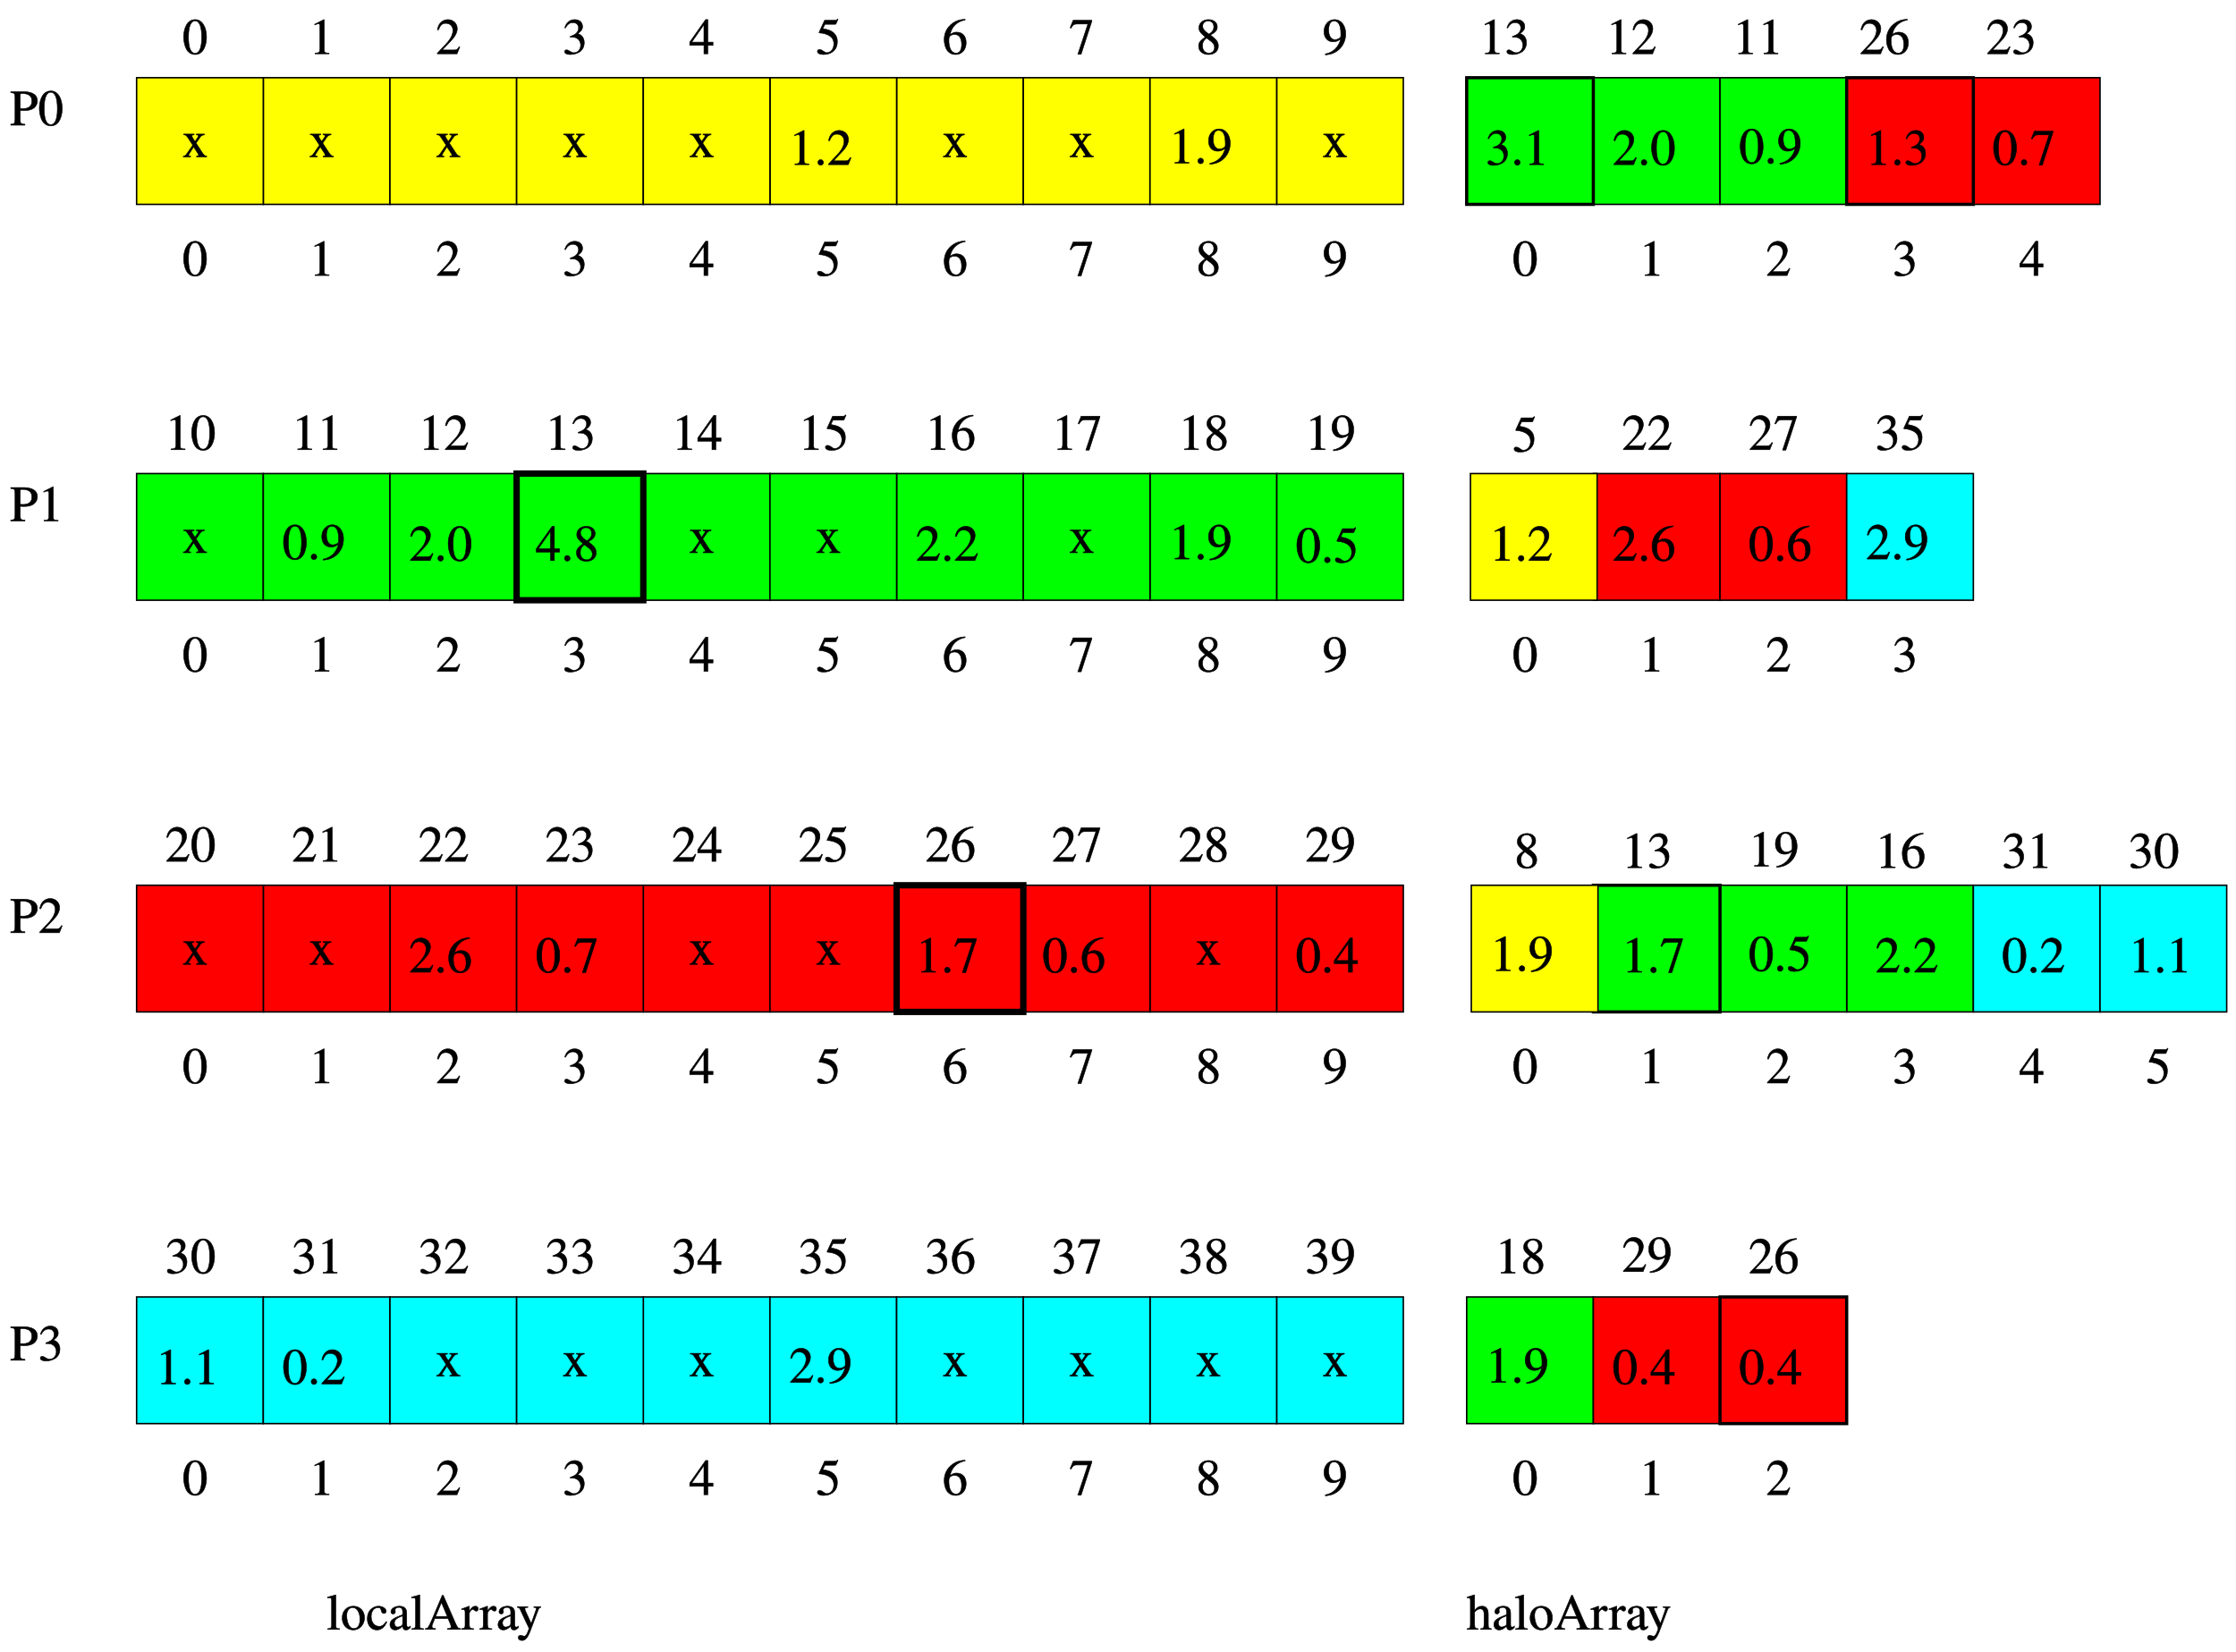
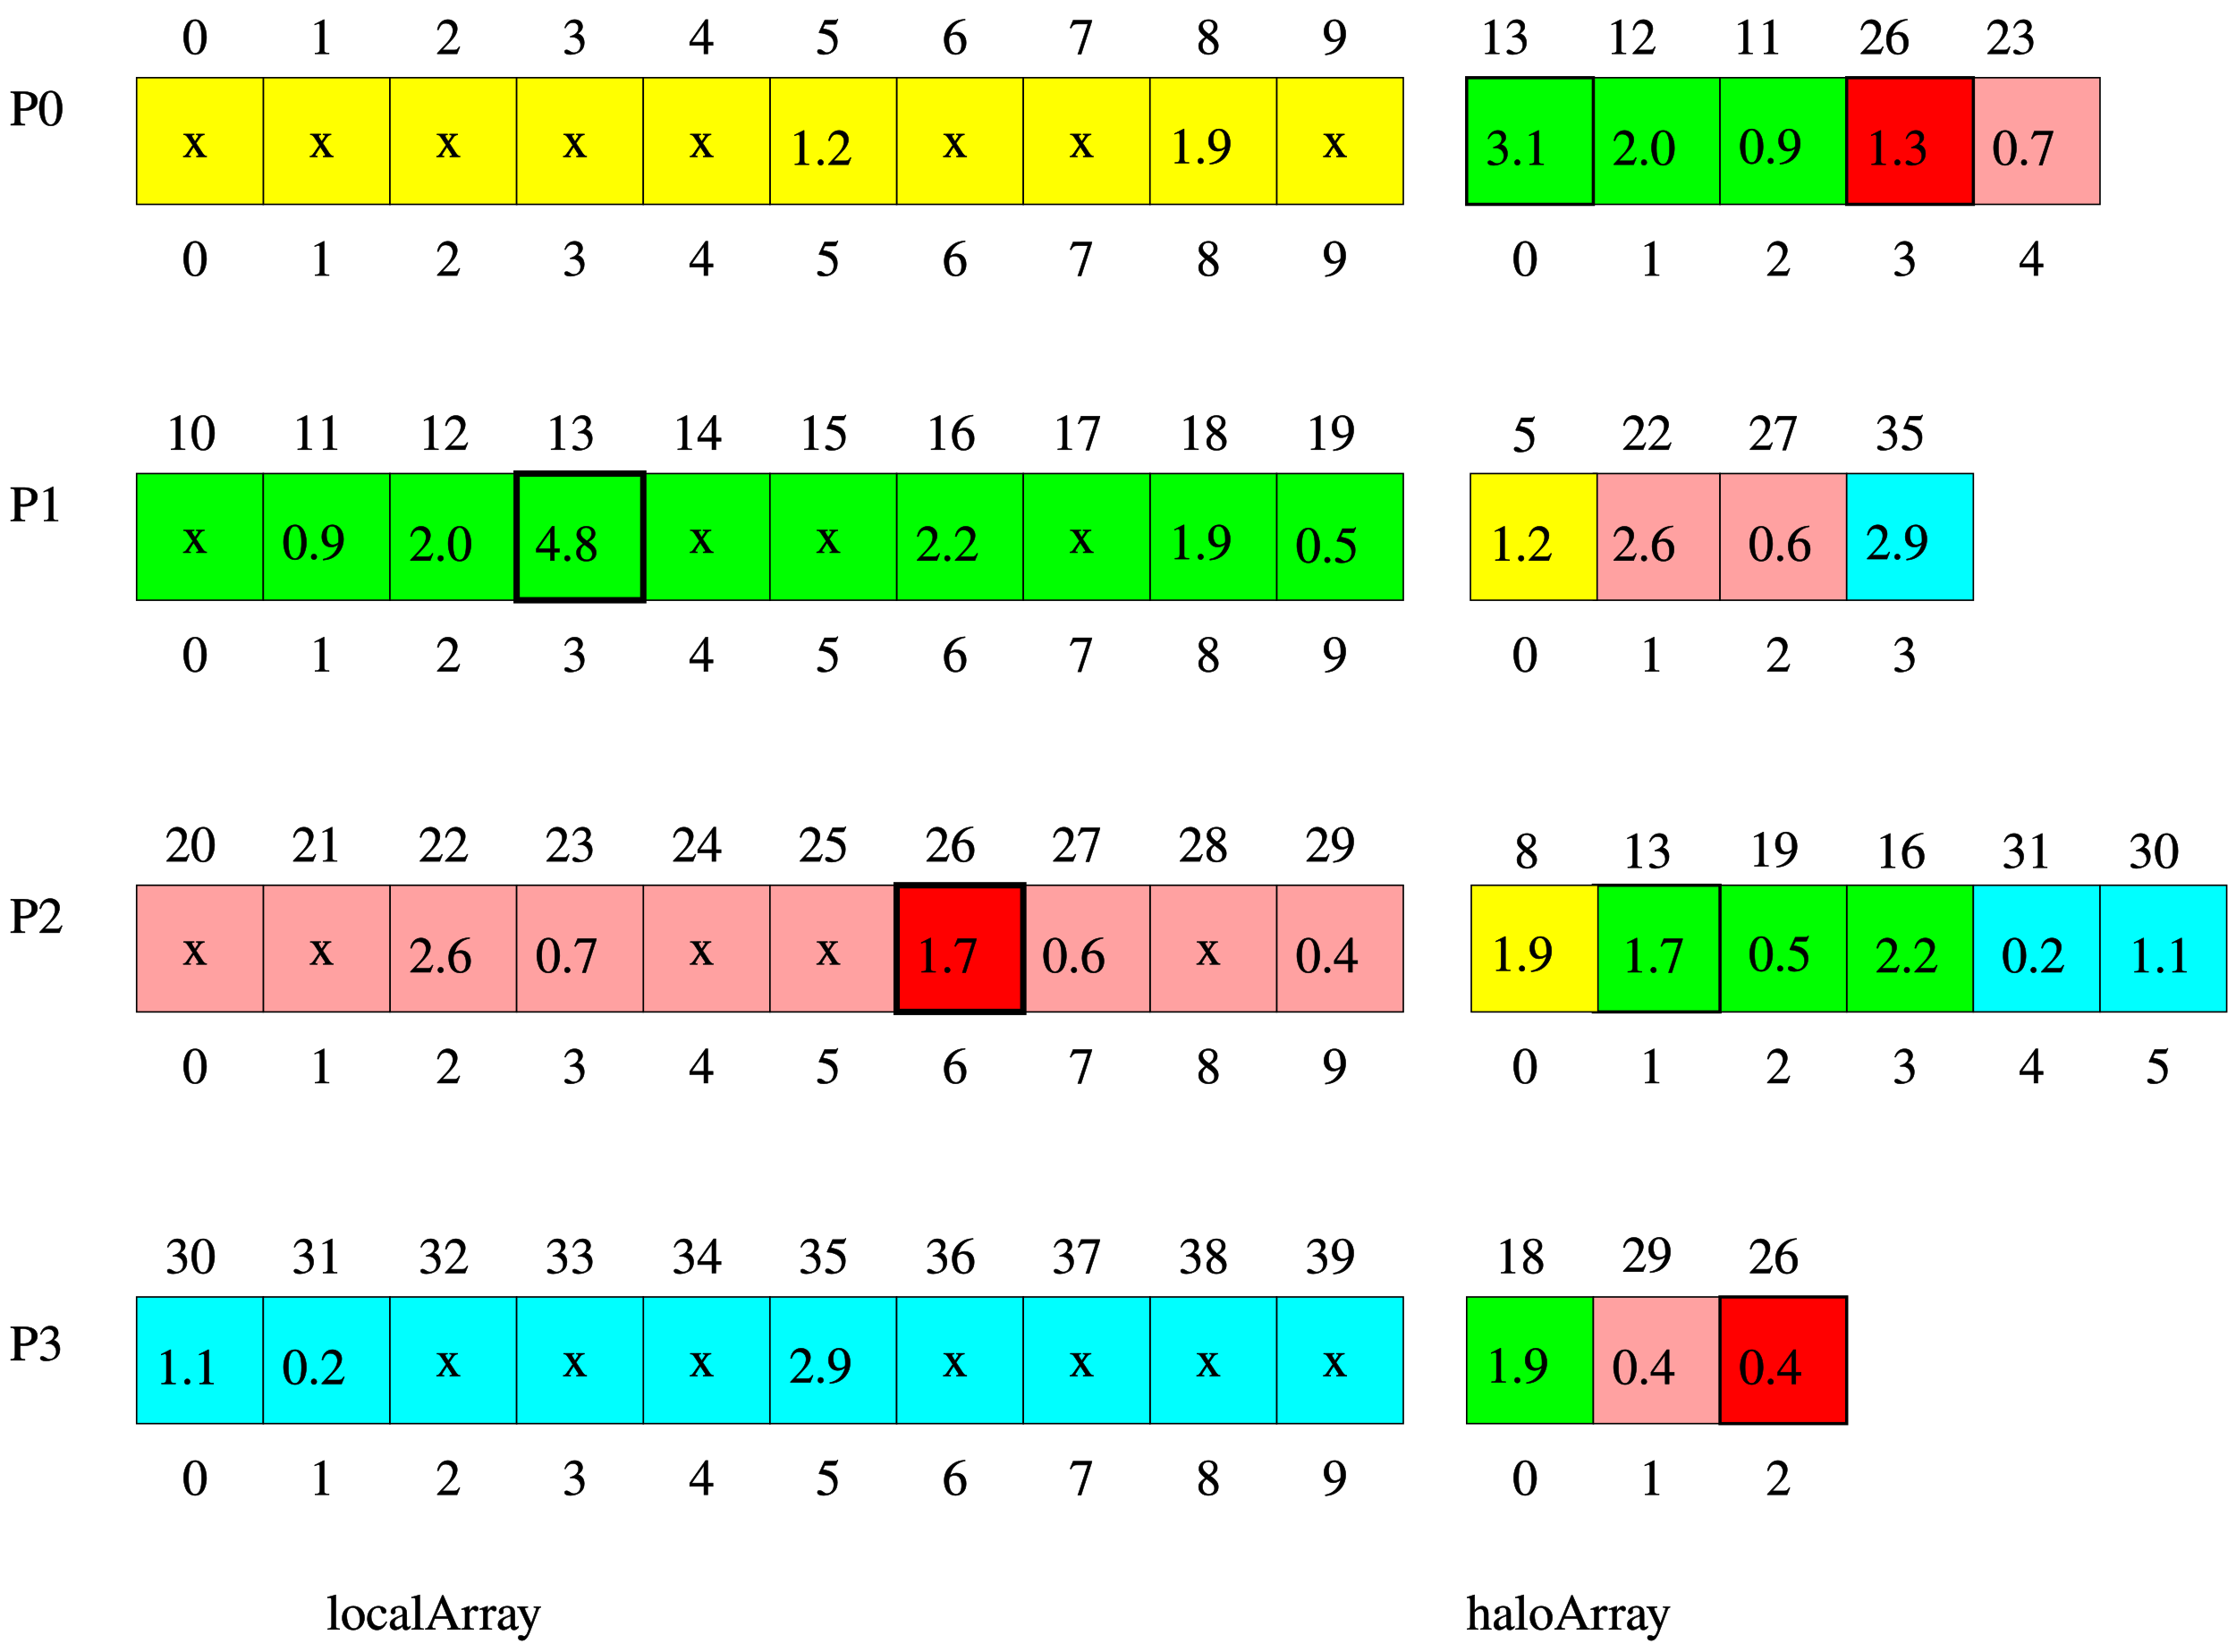
<svg xmlns="http://www.w3.org/2000/svg" width="8.8in" height="6.5in" viewBox="135 982 10527 7823">
  <g style="stroke-width:.025in; stroke:black; fill:none">
    <rect x="750" y="3225" width="600" height="600" rx="0" style="stroke:#000000;stroke-width:7; stroke-linejoin:miter; stroke-linecap:butt; fill:#00ff00; " />
    <text xml:space="preserve" x="967" y="3600" stroke="#000000" fill="#000000" font-family="Times" font-style="normal" font-weight="normal" font-size="240" text-anchor="start">x</text>
    <rect x="1350" y="3225" width="600" height="600" rx="0" style="stroke:#000000;stroke-width:7; stroke-linejoin:miter; stroke-linecap:butt; fill:#00ff00; " />
    <text xml:space="preserve" x="1440" y="3630" stroke="#000000" fill="#000000" font-family="Times" font-style="normal" font-weight="normal" font-size="240" text-anchor="start">0.9</text>
    <rect x="1950" y="3225" width="600" height="600" rx="0" style="stroke:#000000;stroke-width:7; stroke-linejoin:miter; stroke-linecap:butt; fill:#00ff00; " />
    <text xml:space="preserve" x="2040" y="3637" stroke="#000000" fill="#000000" font-family="Times" font-style="normal" font-weight="normal" font-size="240" text-anchor="start">2.0</text>
-     <rect x="7650" y="3225" width="600" height="600" rx="0" style="stroke:#000000;stroke-width:7; stroke-linejoin:miter; stroke-linecap:butt; fill:#ff0000; " />
+     <rect x="7650" y="3225" width="600" height="600" rx="0" style="stroke:#000000;stroke-width:7; stroke-linejoin:miter; stroke-linecap:butt; fill:#ffa1a1; " />
    <text xml:space="preserve" x="7740" y="3637" stroke="#000000" fill="#000000" font-family="Times" font-style="normal" font-weight="normal" font-size="240" text-anchor="start">2.6</text>
-     <rect x="8250" y="3225" width="600" height="600" rx="0" style="stroke:#000000;stroke-width:7; stroke-linejoin:miter; stroke-linecap:butt; fill:#ff0000; " />
+     <rect x="8250" y="3225" width="600" height="600" rx="0" style="stroke:#000000;stroke-width:7; stroke-linejoin:miter; stroke-linecap:butt; fill:#ffa1a1; " />
    <text xml:space="preserve" x="8385" y="3637" stroke="#000000" fill="#000000" font-family="Times" font-style="normal" font-weight="normal" font-size="240" text-anchor="start">0.6</text>
    <rect x="8850" y="3225" width="600" height="600" rx="0" style="stroke:#000000;stroke-width:7; stroke-linejoin:miter; stroke-linecap:butt; fill:#00ffff; " />
    <text xml:space="preserve" x="8940" y="3630" stroke="#000000" fill="#000000" font-family="Times" font-style="normal" font-weight="normal" font-size="240" text-anchor="start">2.9</text>
    <rect x="6150" y="3225" width="600" height="600" rx="0" style="stroke:#000000;stroke-width:7; stroke-linejoin:miter; stroke-linecap:butt; fill:#00ff00; " />
    <text xml:space="preserve" x="6240" y="3645" stroke="#000000" fill="#000000" font-family="Times" font-style="normal" font-weight="normal" font-size="240" text-anchor="start">0.5</text>
    <rect x="7068" y="3225" width="600" height="600" rx="0" style="stroke:#000000;stroke-width:7; stroke-linejoin:miter; stroke-linecap:butt; fill:#ffff00; " />
    <rect x="3150" y="3225" width="600" height="600" rx="0" style="stroke:#000000;stroke-width:7; stroke-linejoin:miter; stroke-linecap:butt; fill:#00ff00; " />
    <text xml:space="preserve" x="3367" y="3600" stroke="#000000" fill="#000000" font-family="Times" font-style="normal" font-weight="normal" font-size="240" text-anchor="start">x</text>
    <rect x="4350" y="3225" width="600" height="600" rx="0" style="stroke:#000000;stroke-width:7; stroke-linejoin:miter; stroke-linecap:butt; fill:#00ff00; " />
    <text xml:space="preserve" x="4440" y="3637" stroke="#000000" fill="#000000" font-family="Times" font-style="normal" font-weight="normal" font-size="240" text-anchor="start">2.2</text>
    <rect x="3750" y="3225" width="600" height="600" rx="0" style="stroke:#000000;stroke-width:7; stroke-linejoin:miter; stroke-linecap:butt; fill:#00ff00; " />
    <text xml:space="preserve" x="3967" y="3600" stroke="#000000" fill="#000000" font-family="Times" font-style="normal" font-weight="normal" font-size="240" text-anchor="start">x</text>
    <rect x="5550" y="3225" width="600" height="600" rx="0" style="stroke:#000000;stroke-width:7; stroke-linejoin:miter; stroke-linecap:butt; fill:#00ff00; " />
    <text xml:space="preserve" x="5640" y="3630" stroke="#000000" fill="#000000" font-family="Times" font-style="normal" font-weight="normal" font-size="240" text-anchor="start">1.9</text>
    <text xml:space="preserve" x="7267" y="4162" stroke="#000000" fill="#000000" font-family="Times" font-style="normal" font-weight="normal" font-size="240" text-anchor="start">0</text>
    <text xml:space="preserve" x="7867" y="4162" stroke="#000000" fill="#000000" font-family="Times" font-style="normal" font-weight="normal" font-size="240" text-anchor="start">1</text>
    <text xml:space="preserve" x="8467" y="4162" stroke="#000000" fill="#000000" font-family="Times" font-style="normal" font-weight="normal" font-size="240" text-anchor="start">2</text>
    <text xml:space="preserve" x="9067" y="4162" stroke="#000000" fill="#000000" font-family="Times" font-style="normal" font-weight="normal" font-size="240" text-anchor="start">3</text>
    <text xml:space="preserve" x="7785" y="3112" stroke="#000000" fill="#000000" font-family="Times" font-style="normal" font-weight="normal" font-size="240" text-anchor="start">22</text>
    <text xml:space="preserve" x="8385" y="3112" stroke="#000000" fill="#000000" font-family="Times" font-style="normal" font-weight="normal" font-size="240" text-anchor="start">27</text>
    <text xml:space="preserve" x="8985" y="3112" stroke="#000000" fill="#000000" font-family="Times" font-style="normal" font-weight="normal" font-size="240" text-anchor="start">35</text>
    <rect x="4950" y="3225" width="600" height="600" rx="0" style="stroke:#000000;stroke-width:7; stroke-linejoin:miter; stroke-linecap:butt; fill:#00ff00; " />
    <text xml:space="preserve" x="5167" y="3600" stroke="#000000" fill="#000000" font-family="Times" font-style="normal" font-weight="normal" font-size="240" text-anchor="start">x</text>
    <rect x="1350" y="1350" width="600" height="600" rx="0" style="stroke:#000000;stroke-width:7; stroke-linejoin:miter; stroke-linecap:butt; fill:#ffff00; " />
    <text xml:space="preserve" x="1567" y="1725" stroke="#000000" fill="#000000" font-family="Times" font-style="normal" font-weight="normal" font-size="240" text-anchor="start">x</text>
    <rect x="6150" y="1350" width="600" height="600" rx="0" style="stroke:#000000;stroke-width:7; stroke-linejoin:miter; stroke-linecap:butt; fill:#ffff00; " />
    <text xml:space="preserve" x="6367" y="1725" stroke="#000000" fill="#000000" font-family="Times" font-style="normal" font-weight="normal" font-size="240" text-anchor="start">x</text>
    <rect x="750" y="1350" width="600" height="600" rx="0" style="stroke:#000000;stroke-width:7; stroke-linejoin:miter; stroke-linecap:butt; fill:#ffff00; " />
    <text xml:space="preserve" x="967" y="1725" stroke="#000000" fill="#000000" font-family="Times" font-style="normal" font-weight="normal" font-size="240" text-anchor="start">x</text>
    <rect x="7650" y="1350" width="600" height="600" rx="0" style="stroke:#000000;stroke-width:7; stroke-linejoin:miter; stroke-linecap:butt; fill:#00ff00; " />
    <text xml:space="preserve" x="7740" y="1762" stroke="#000000" fill="#000000" font-family="Times" font-style="normal" font-weight="normal" font-size="240" text-anchor="start">2.0</text>
-     <rect x="9450" y="1350" width="600" height="600" rx="0" style="stroke:#000000;stroke-width:7; stroke-linejoin:miter; stroke-linecap:butt; fill:#ff0000; " />
+     <rect x="9450" y="1350" width="600" height="600" rx="0" style="stroke:#000000;stroke-width:7; stroke-linejoin:miter; stroke-linecap:butt; fill:#ffa1a1; " />
    <text xml:space="preserve" x="9540" y="1762" stroke="#000000" fill="#000000" font-family="Times" font-style="normal" font-weight="normal" font-size="240" text-anchor="start">0.7</text>
    <rect x="8250" y="1350" width="600" height="600" rx="0" style="stroke:#000000;stroke-width:7; stroke-linejoin:miter; stroke-linecap:butt; fill:#00ff00; " />
    <text xml:space="preserve" x="8340" y="1755" stroke="#000000" fill="#000000" font-family="Times" font-style="normal" font-weight="normal" font-size="240" text-anchor="start">0.9</text>
    <rect x="1950" y="1350" width="600" height="600" rx="0" style="stroke:#000000;stroke-width:7; stroke-linejoin:miter; stroke-linecap:butt; fill:#ffff00; " />
    <text xml:space="preserve" x="2167" y="1725" stroke="#000000" fill="#000000" font-family="Times" font-style="normal" font-weight="normal" font-size="240" text-anchor="start">x</text>
    <rect x="4350" y="1350" width="600" height="600" rx="0" style="stroke:#000000;stroke-width:7; stroke-linejoin:miter; stroke-linecap:butt; fill:#ffff00; " />
    <text xml:space="preserve" x="4567" y="1725" stroke="#000000" fill="#000000" font-family="Times" font-style="normal" font-weight="normal" font-size="240" text-anchor="start">x</text>
    <rect x="3750" y="1350" width="600" height="600" rx="0" style="stroke:#000000;stroke-width:7; stroke-linejoin:miter; stroke-linecap:butt; fill:#ffff00; " />
    <text xml:space="preserve" x="3840" y="1762" stroke="#000000" fill="#000000" font-family="Times" font-style="normal" font-weight="normal" font-size="240" text-anchor="start">1.2</text>
    <rect x="2550" y="1350" width="600" height="600" rx="0" style="stroke:#000000;stroke-width:7; stroke-linejoin:miter; stroke-linecap:butt; fill:#ffff00; " />
    <text xml:space="preserve" x="2767" y="1725" stroke="#000000" fill="#000000" font-family="Times" font-style="normal" font-weight="normal" font-size="240" text-anchor="start">x</text>
    <rect x="3150" y="1350" width="600" height="600" rx="0" style="stroke:#000000;stroke-width:7; stroke-linejoin:miter; stroke-linecap:butt; fill:#ffff00; " />
    <text xml:space="preserve" x="3367" y="1725" stroke="#000000" fill="#000000" font-family="Times" font-style="normal" font-weight="normal" font-size="240" text-anchor="start">x</text>
    <rect x="4950" y="1350" width="600" height="600" rx="0" style="stroke:#000000;stroke-width:7; stroke-linejoin:miter; stroke-linecap:butt; fill:#ffff00; " />
    <text xml:space="preserve" x="5167" y="1725" stroke="#000000" fill="#000000" font-family="Times" font-style="normal" font-weight="normal" font-size="240" text-anchor="start">x</text>
    <rect x="5550" y="1350" width="600" height="600" rx="0" style="stroke:#000000;stroke-width:7; stroke-linejoin:miter; stroke-linecap:butt; fill:#ffff00; " />
    <text xml:space="preserve" x="5640" y="1755" stroke="#000000" fill="#000000" font-family="Times" font-style="normal" font-weight="normal" font-size="240" text-anchor="start">1.9</text>
    <text xml:space="preserve" x="967" y="2287" stroke="#000000" fill="#000000" font-family="Times" font-style="normal" font-weight="normal" font-size="240" text-anchor="start">0</text>
    <text xml:space="preserve" x="1567" y="2287" stroke="#000000" fill="#000000" font-family="Times" font-style="normal" font-weight="normal" font-size="240" text-anchor="start">1</text>
    <text xml:space="preserve" x="2167" y="2287" stroke="#000000" fill="#000000" font-family="Times" font-style="normal" font-weight="normal" font-size="240" text-anchor="start">2</text>
    <text xml:space="preserve" x="2767" y="2287" stroke="#000000" fill="#000000" font-family="Times" font-style="normal" font-weight="normal" font-size="240" text-anchor="start">3</text>
    <text xml:space="preserve" x="3367" y="2287" stroke="#000000" fill="#000000" font-family="Times" font-style="normal" font-weight="normal" font-size="240" text-anchor="start">4</text>
    <text xml:space="preserve" x="3967" y="2287" stroke="#000000" fill="#000000" font-family="Times" font-style="normal" font-weight="normal" font-size="240" text-anchor="start">5</text>
    <text xml:space="preserve" x="4567" y="2287" stroke="#000000" fill="#000000" font-family="Times" font-style="normal" font-weight="normal" font-size="240" text-anchor="start">6</text>
    <text xml:space="preserve" x="5167" y="2287" stroke="#000000" fill="#000000" font-family="Times" font-style="normal" font-weight="normal" font-size="240" text-anchor="start">7</text>
    <text xml:space="preserve" x="5767" y="2287" stroke="#000000" fill="#000000" font-family="Times" font-style="normal" font-weight="normal" font-size="240" text-anchor="start">8</text>
    <text xml:space="preserve" x="6367" y="2287" stroke="#000000" fill="#000000" font-family="Times" font-style="normal" font-weight="normal" font-size="240" text-anchor="start">9</text>
    <text xml:space="preserve" x="9667" y="2287" stroke="#000000" fill="#000000" font-family="Times" font-style="normal" font-weight="normal" font-size="240" text-anchor="start">4</text>
    <text xml:space="preserve" x="7267" y="2287" stroke="#000000" fill="#000000" font-family="Times" font-style="normal" font-weight="normal" font-size="240" text-anchor="start">0</text>
    <text xml:space="preserve" x="7867" y="2287" stroke="#000000" fill="#000000" font-family="Times" font-style="normal" font-weight="normal" font-size="240" text-anchor="start">1</text>
    <text xml:space="preserve" x="8467" y="2287" stroke="#000000" fill="#000000" font-family="Times" font-style="normal" font-weight="normal" font-size="240" text-anchor="start">2</text>
    <text xml:space="preserve" x="9067" y="2287" stroke="#000000" fill="#000000" font-family="Times" font-style="normal" font-weight="normal" font-size="240" text-anchor="start">3</text>
    <text xml:space="preserve" x="7710" y="1237" stroke="#000000" fill="#000000" font-family="Times" font-style="normal" font-weight="normal" font-size="240" text-anchor="start">12</text>
    <text xml:space="preserve" x="8310" y="1237" stroke="#000000" fill="#000000" font-family="Times" font-style="normal" font-weight="normal" font-size="240" text-anchor="start">11</text>
    <text xml:space="preserve" x="8910" y="1237" stroke="#000000" fill="#000000" font-family="Times" font-style="normal" font-weight="normal" font-size="240" text-anchor="start">26</text>
    <text xml:space="preserve" x="9510" y="1237" stroke="#000000" fill="#000000" font-family="Times" font-style="normal" font-weight="normal" font-size="240" text-anchor="start">23</text>
    <text xml:space="preserve" x="7110" y="1237" stroke="#000000" fill="#000000" font-family="Times" font-style="normal" font-weight="normal" font-size="240" text-anchor="start">13</text>
    <text xml:space="preserve" x="967" y="1237" stroke="#000000" fill="#000000" font-family="Times" font-style="normal" font-weight="normal" font-size="240" text-anchor="start">0</text>
    <text xml:space="preserve" x="1567" y="1237" stroke="#000000" fill="#000000" font-family="Times" font-style="normal" font-weight="normal" font-size="240" text-anchor="start">1</text>
    <text xml:space="preserve" x="2167" y="1237" stroke="#000000" fill="#000000" font-family="Times" font-style="normal" font-weight="normal" font-size="240" text-anchor="start">2</text>
    <text xml:space="preserve" x="2767" y="1237" stroke="#000000" fill="#000000" font-family="Times" font-style="normal" font-weight="normal" font-size="240" text-anchor="start">3</text>
    <text xml:space="preserve" x="3367" y="1237" stroke="#000000" fill="#000000" font-family="Times" font-style="normal" font-weight="normal" font-size="240" text-anchor="start">4</text>
    <text xml:space="preserve" x="3967" y="1237" stroke="#000000" fill="#000000" font-family="Times" font-style="normal" font-weight="normal" font-size="240" text-anchor="start">5</text>
    <text xml:space="preserve" x="4567" y="1237" stroke="#000000" fill="#000000" font-family="Times" font-style="normal" font-weight="normal" font-size="240" text-anchor="start">6</text>
    <text xml:space="preserve" x="5167" y="1237" stroke="#000000" fill="#000000" font-family="Times" font-style="normal" font-weight="normal" font-size="240" text-anchor="start">7</text>
    <text xml:space="preserve" x="5767" y="1237" stroke="#000000" fill="#000000" font-family="Times" font-style="normal" font-weight="normal" font-size="240" text-anchor="start">8</text>
    <text xml:space="preserve" x="6367" y="1237" stroke="#000000" fill="#000000" font-family="Times" font-style="normal" font-weight="normal" font-size="240" text-anchor="start">9</text>
-     <rect x="1950" y="5175" width="600" height="600" rx="0" style="stroke:#000000;stroke-width:7; stroke-linejoin:miter; stroke-linecap:butt; fill:#ff0000; " />
+     <rect x="1950" y="5175" width="600" height="600" rx="0" style="stroke:#000000;stroke-width:7; stroke-linejoin:miter; stroke-linecap:butt; fill:#ffa1a1; " />
    <text xml:space="preserve" x="2040" y="5587" stroke="#000000" fill="#000000" font-family="Times" font-style="normal" font-weight="normal" font-size="240" text-anchor="start">2.6</text>
-     <rect x="3150" y="5175" width="600" height="600" rx="0" style="stroke:#000000;stroke-width:7; stroke-linejoin:miter; stroke-linecap:butt; fill:#ff0000; " />
+     <rect x="3150" y="5175" width="600" height="600" rx="0" style="stroke:#000000;stroke-width:7; stroke-linejoin:miter; stroke-linecap:butt; fill:#ffa1a1; " />
    <text xml:space="preserve" x="3367" y="5550" stroke="#000000" fill="#000000" font-family="Times" font-style="normal" font-weight="normal" font-size="240" text-anchor="start">x</text>
    <rect x="8850" y="5175" width="600" height="600" rx="0" style="stroke:#000000;stroke-width:7; stroke-linejoin:miter; stroke-linecap:butt; fill:#00ff00; " />
    <text xml:space="preserve" x="8985" y="5587" stroke="#000000" fill="#000000" font-family="Times" font-style="normal" font-weight="normal" font-size="240" text-anchor="start">2.2</text>
    <rect x="9450" y="5175" width="600" height="600" rx="0" style="stroke:#000000;stroke-width:7; stroke-linejoin:miter; stroke-linecap:butt; fill:#00ffff; " />
    <text xml:space="preserve" x="9585" y="5587" stroke="#000000" fill="#000000" font-family="Times" font-style="normal" font-weight="normal" font-size="240" text-anchor="start">0.2</text>
    <rect x="10050" y="5175" width="600" height="600" rx="0" style="stroke:#000000;stroke-width:7; stroke-linejoin:miter; stroke-linecap:butt; fill:#00ffff; " />
    <text xml:space="preserve" x="10185" y="5587" stroke="#000000" fill="#000000" font-family="Times" font-style="normal" font-weight="normal" font-size="240" text-anchor="start">1.1</text>
-     <rect x="6150" y="5175" width="600" height="600" rx="0" style="stroke:#000000;stroke-width:7; stroke-linejoin:miter; stroke-linecap:butt; fill:#ff0000; " />
+     <rect x="6150" y="5175" width="600" height="600" rx="0" style="stroke:#000000;stroke-width:7; stroke-linejoin:miter; stroke-linecap:butt; fill:#ffa1a1; " />
    <text xml:space="preserve" x="6240" y="5587" stroke="#000000" fill="#000000" font-family="Times" font-style="normal" font-weight="normal" font-size="240" text-anchor="start">0.4</text>
-     <rect x="5550" y="5175" width="600" height="600" rx="0" style="stroke:#000000;stroke-width:7; stroke-linejoin:miter; stroke-linecap:butt; fill:#ff0000; " />
+     <rect x="5550" y="5175" width="600" height="600" rx="0" style="stroke:#000000;stroke-width:7; stroke-linejoin:miter; stroke-linecap:butt; fill:#ffa1a1; " />
    <text xml:space="preserve" x="5767" y="5550" stroke="#000000" fill="#000000" font-family="Times" font-style="normal" font-weight="normal" font-size="240" text-anchor="start">x</text>
    <rect x="8250" y="5175" width="600" height="600" rx="0" style="stroke:#000000;stroke-width:7; stroke-linejoin:miter; stroke-linecap:butt; fill:#00ff00; " />
    <text xml:space="preserve" x="8385" y="5580" stroke="#000000" fill="#000000" font-family="Times" font-style="normal" font-weight="normal" font-size="240" text-anchor="start">0.5</text>
-     <rect x="1350" y="5175" width="600" height="600" rx="0" style="stroke:#000000;stroke-width:7; stroke-linejoin:miter; stroke-linecap:butt; fill:#ff0000; " />
+     <rect x="1350" y="5175" width="600" height="600" rx="0" style="stroke:#000000;stroke-width:7; stroke-linejoin:miter; stroke-linecap:butt; fill:#ffa1a1; " />
    <text xml:space="preserve" x="1567" y="5550" stroke="#000000" fill="#000000" font-family="Times" font-style="normal" font-weight="normal" font-size="240" text-anchor="start">x</text>
-     <rect x="750" y="5175" width="600" height="600" rx="0" style="stroke:#000000;stroke-width:7; stroke-linejoin:miter; stroke-linecap:butt; fill:#ff0000; " />
+     <rect x="750" y="5175" width="600" height="600" rx="0" style="stroke:#000000;stroke-width:7; stroke-linejoin:miter; stroke-linecap:butt; fill:#ffa1a1; " />
    <text xml:space="preserve" x="967" y="5550" stroke="#000000" fill="#000000" font-family="Times" font-style="normal" font-weight="normal" font-size="240" text-anchor="start">x</text>
-     <rect x="2550" y="5175" width="600" height="600" rx="0" style="stroke:#000000;stroke-width:7; stroke-linejoin:miter; stroke-linecap:butt; fill:#ff0000; " />
+     <rect x="2550" y="5175" width="600" height="600" rx="0" style="stroke:#000000;stroke-width:7; stroke-linejoin:miter; stroke-linecap:butt; fill:#ffa1a1; " />
    <text xml:space="preserve" x="2640" y="5587" stroke="#000000" fill="#000000" font-family="Times" font-style="normal" font-weight="normal" font-size="240" text-anchor="start">0.7</text>
-     <rect x="4950" y="5175" width="600" height="600" rx="0" style="stroke:#000000;stroke-width:7; stroke-linejoin:miter; stroke-linecap:butt; fill:#ff0000; " />
+     <rect x="4950" y="5175" width="600" height="600" rx="0" style="stroke:#000000;stroke-width:7; stroke-linejoin:miter; stroke-linecap:butt; fill:#ffa1a1; " />
    <text xml:space="preserve" x="5040" y="5587" stroke="#000000" fill="#000000" font-family="Times" font-style="normal" font-weight="normal" font-size="240" text-anchor="start">0.6</text>
    <text xml:space="preserve" x="6285" y="5062" stroke="#000000" fill="#000000" font-family="Times" font-style="normal" font-weight="normal" font-size="240" text-anchor="start">29</text>
    <text xml:space="preserve" x="5685" y="5062" stroke="#000000" fill="#000000" font-family="Times" font-style="normal" font-weight="normal" font-size="240" text-anchor="start">28</text>
    <text xml:space="preserve" x="5085" y="5062" stroke="#000000" fill="#000000" font-family="Times" font-style="normal" font-weight="normal" font-size="240" text-anchor="start">27</text>
    <text xml:space="preserve" x="4485" y="5062" stroke="#000000" fill="#000000" font-family="Times" font-style="normal" font-weight="normal" font-size="240" text-anchor="start">26</text>
    <text xml:space="preserve" x="3885" y="5062" stroke="#000000" fill="#000000" font-family="Times" font-style="normal" font-weight="normal" font-size="240" text-anchor="start">25</text>
    <text xml:space="preserve" x="3285" y="5062" stroke="#000000" fill="#000000" font-family="Times" font-style="normal" font-weight="normal" font-size="240" text-anchor="start">24</text>
    <text xml:space="preserve" x="2085" y="5062" stroke="#000000" fill="#000000" font-family="Times" font-style="normal" font-weight="normal" font-size="240" text-anchor="start">22</text>
    <text xml:space="preserve" x="1485" y="5062" stroke="#000000" fill="#000000" font-family="Times" font-style="normal" font-weight="normal" font-size="240" text-anchor="start">21</text>
    <text xml:space="preserve" x="2685" y="5062" stroke="#000000" fill="#000000" font-family="Times" font-style="normal" font-weight="normal" font-size="240" text-anchor="start">23</text>
    <text xml:space="preserve" x="885" y="5062" stroke="#000000" fill="#000000" font-family="Times" font-style="normal" font-weight="normal" font-size="240" text-anchor="start">20</text>
    <text xml:space="preserve" x="967" y="6112" stroke="#000000" fill="#000000" font-family="Times" font-style="normal" font-weight="normal" font-size="240" text-anchor="start">0</text>
    <text xml:space="preserve" x="1567" y="6112" stroke="#000000" fill="#000000" font-family="Times" font-style="normal" font-weight="normal" font-size="240" text-anchor="start">1</text>
    <text xml:space="preserve" x="2167" y="6112" stroke="#000000" fill="#000000" font-family="Times" font-style="normal" font-weight="normal" font-size="240" text-anchor="start">2</text>
    <text xml:space="preserve" x="2767" y="6112" stroke="#000000" fill="#000000" font-family="Times" font-style="normal" font-weight="normal" font-size="240" text-anchor="start">3</text>
    <text xml:space="preserve" x="3367" y="6112" stroke="#000000" fill="#000000" font-family="Times" font-style="normal" font-weight="normal" font-size="240" text-anchor="start">4</text>
    <text xml:space="preserve" x="3967" y="6112" stroke="#000000" fill="#000000" font-family="Times" font-style="normal" font-weight="normal" font-size="240" text-anchor="start">5</text>
    <text xml:space="preserve" x="4567" y="6112" stroke="#000000" fill="#000000" font-family="Times" font-style="normal" font-weight="normal" font-size="240" text-anchor="start">6</text>
    <text xml:space="preserve" x="5167" y="6112" stroke="#000000" fill="#000000" font-family="Times" font-style="normal" font-weight="normal" font-size="240" text-anchor="start">7</text>
    <text xml:space="preserve" x="5767" y="6112" stroke="#000000" fill="#000000" font-family="Times" font-style="normal" font-weight="normal" font-size="240" text-anchor="start">8</text>
    <text xml:space="preserve" x="6367" y="6112" stroke="#000000" fill="#000000" font-family="Times" font-style="normal" font-weight="normal" font-size="240" text-anchor="start">9</text>
    <text xml:space="preserve" x="7267" y="6112" stroke="#000000" fill="#000000" font-family="Times" font-style="normal" font-weight="normal" font-size="240" text-anchor="start">0</text>
    <text xml:space="preserve" x="7867" y="6112" stroke="#000000" fill="#000000" font-family="Times" font-style="normal" font-weight="normal" font-size="240" text-anchor="start">1</text>
    <text xml:space="preserve" x="8467" y="6112" stroke="#000000" fill="#000000" font-family="Times" font-style="normal" font-weight="normal" font-size="240" text-anchor="start">2</text>
    <text xml:space="preserve" x="9067" y="6112" stroke="#000000" fill="#000000" font-family="Times" font-style="normal" font-weight="normal" font-size="240" text-anchor="start">3</text>
    <text xml:space="preserve" x="9667" y="6112" stroke="#000000" fill="#000000" font-family="Times" font-style="normal" font-weight="normal" font-size="240" text-anchor="start">4</text>
    <text xml:space="preserve" x="10267" y="6112" stroke="#000000" fill="#000000" font-family="Times" font-style="normal" font-weight="normal" font-size="240" text-anchor="start">5</text>
    <text xml:space="preserve" x="8985" y="5092" stroke="#000000" fill="#000000" font-family="Times" font-style="normal" font-weight="normal" font-size="240" text-anchor="start">16</text>
    <text xml:space="preserve" x="8385" y="5085" stroke="#000000" fill="#000000" font-family="Times" font-style="normal" font-weight="normal" font-size="240" text-anchor="start">19</text>
    <text xml:space="preserve" x="7785" y="5092" stroke="#000000" fill="#000000" font-family="Times" font-style="normal" font-weight="normal" font-size="240" text-anchor="start">13</text>
    <text xml:space="preserve" x="9585" y="5092" stroke="#000000" fill="#000000" font-family="Times" font-style="normal" font-weight="normal" font-size="240" text-anchor="start">31</text>
    <text xml:space="preserve" x="10185" y="5092" stroke="#000000" fill="#000000" font-family="Times" font-style="normal" font-weight="normal" font-size="240" text-anchor="start">30</text>
    <rect x="3150" y="7125" width="600" height="600" rx="0" style="stroke:#000000;stroke-width:7; stroke-linejoin:miter; stroke-linecap:butt; fill:#00ffff; " />
    <text xml:space="preserve" x="3367" y="7500" stroke="#000000" fill="#000000" font-family="Times" font-style="normal" font-weight="normal" font-size="240" text-anchor="start">x</text>
    <rect x="3750" y="7125" width="600" height="600" rx="0" style="stroke:#000000;stroke-width:7; stroke-linejoin:miter; stroke-linecap:butt; fill:#00ffff; " />
    <text xml:space="preserve" x="3840" y="7530" stroke="#000000" fill="#000000" font-family="Times" font-style="normal" font-weight="normal" font-size="240" text-anchor="start">2.9</text>
    <rect x="7050" y="7125" width="600" height="600" rx="0" style="stroke:#000000;stroke-width:7; stroke-linejoin:miter; stroke-linecap:butt; fill:#00ff00; " />
    <text xml:space="preserve" x="7140" y="7530" stroke="#000000" fill="#000000" font-family="Times" font-style="normal" font-weight="normal" font-size="240" text-anchor="start">1.9</text>
-     <rect x="7650" y="7125" width="600" height="600" rx="0" style="stroke:#000000;stroke-width:7; stroke-linejoin:miter; stroke-linecap:butt; fill:#ff0000; " />
+     <rect x="7650" y="7125" width="600" height="600" rx="0" style="stroke:#000000;stroke-width:7; stroke-linejoin:miter; stroke-linecap:butt; fill:#ffa1a1; " />
    <text xml:space="preserve" x="7740" y="7537" stroke="#000000" fill="#000000" font-family="Times" font-style="normal" font-weight="normal" font-size="240" text-anchor="start">0.4</text>
    <rect x="6150" y="7125" width="600" height="600" rx="0" style="stroke:#000000;stroke-width:7; stroke-linejoin:miter; stroke-linecap:butt; fill:#00ffff; " />
    <text xml:space="preserve" x="6367" y="7500" stroke="#000000" fill="#000000" font-family="Times" font-style="normal" font-weight="normal" font-size="240" text-anchor="start">x</text>
    <rect x="5550" y="7125" width="600" height="600" rx="0" style="stroke:#000000;stroke-width:7; stroke-linejoin:miter; stroke-linecap:butt; fill:#00ffff; " />
    <text xml:space="preserve" x="5767" y="7500" stroke="#000000" fill="#000000" font-family="Times" font-style="normal" font-weight="normal" font-size="240" text-anchor="start">x</text>
    <rect x="750" y="7125" width="600" height="600" rx="0" style="stroke:#000000;stroke-width:7; stroke-linejoin:miter; stroke-linecap:butt; fill:#00ffff; " />
    <text xml:space="preserve" x="840" y="7537" stroke="#000000" fill="#000000" font-family="Times" font-style="normal" font-weight="normal" font-size="240" text-anchor="start">1.1</text>
    <rect x="1350" y="7125" width="600" height="600" rx="0" style="stroke:#000000;stroke-width:7; stroke-linejoin:miter; stroke-linecap:butt; fill:#00ffff; " />
    <text xml:space="preserve" x="1440" y="7537" stroke="#000000" fill="#000000" font-family="Times" font-style="normal" font-weight="normal" font-size="240" text-anchor="start">0.2</text>
    <rect x="1950" y="7125" width="600" height="600" rx="0" style="stroke:#000000;stroke-width:7; stroke-linejoin:miter; stroke-linecap:butt; fill:#00ffff; " />
    <text xml:space="preserve" x="2167" y="7500" stroke="#000000" fill="#000000" font-family="Times" font-style="normal" font-weight="normal" font-size="240" text-anchor="start">x</text>
    <rect x="2550" y="7125" width="600" height="600" rx="0" style="stroke:#000000;stroke-width:7; stroke-linejoin:miter; stroke-linecap:butt; fill:#00ffff; " />
    <text xml:space="preserve" x="2767" y="7500" stroke="#000000" fill="#000000" font-family="Times" font-style="normal" font-weight="normal" font-size="240" text-anchor="start">x</text>
    <rect x="4350" y="7125" width="600" height="600" rx="0" style="stroke:#000000;stroke-width:7; stroke-linejoin:miter; stroke-linecap:butt; fill:#00ffff; " />
    <text xml:space="preserve" x="4567" y="7500" stroke="#000000" fill="#000000" font-family="Times" font-style="normal" font-weight="normal" font-size="240" text-anchor="start">x</text>
    <rect x="4950" y="7125" width="600" height="600" rx="0" style="stroke:#000000;stroke-width:7; stroke-linejoin:miter; stroke-linecap:butt; fill:#00ffff; " />
    <text xml:space="preserve" x="5167" y="7500" stroke="#000000" fill="#000000" font-family="Times" font-style="normal" font-weight="normal" font-size="240" text-anchor="start">x</text>
    <text xml:space="preserve" x="885" y="7012" stroke="#000000" fill="#000000" font-family="Times" font-style="normal" font-weight="normal" font-size="240" text-anchor="start">30</text>
    <text xml:space="preserve" x="1485" y="7012" stroke="#000000" fill="#000000" font-family="Times" font-style="normal" font-weight="normal" font-size="240" text-anchor="start">31</text>
    <text xml:space="preserve" x="2085" y="7012" stroke="#000000" fill="#000000" font-family="Times" font-style="normal" font-weight="normal" font-size="240" text-anchor="start">32</text>
    <text xml:space="preserve" x="2685" y="7012" stroke="#000000" fill="#000000" font-family="Times" font-style="normal" font-weight="normal" font-size="240" text-anchor="start">33</text>
    <text xml:space="preserve" x="3285" y="7012" stroke="#000000" fill="#000000" font-family="Times" font-style="normal" font-weight="normal" font-size="240" text-anchor="start">34</text>
    <text xml:space="preserve" x="3885" y="7012" stroke="#000000" fill="#000000" font-family="Times" font-style="normal" font-weight="normal" font-size="240" text-anchor="start">35</text>
    <text xml:space="preserve" x="4485" y="7012" stroke="#000000" fill="#000000" font-family="Times" font-style="normal" font-weight="normal" font-size="240" text-anchor="start">36</text>
    <text xml:space="preserve" x="5085" y="7012" stroke="#000000" fill="#000000" font-family="Times" font-style="normal" font-weight="normal" font-size="240" text-anchor="start">37</text>
    <text xml:space="preserve" x="5685" y="7012" stroke="#000000" fill="#000000" font-family="Times" font-style="normal" font-weight="normal" font-size="240" text-anchor="start">38</text>
    <text xml:space="preserve" x="6285" y="7012" stroke="#000000" fill="#000000" font-family="Times" font-style="normal" font-weight="normal" font-size="240" text-anchor="start">39</text>
    <text xml:space="preserve" x="967" y="8062" stroke="#000000" fill="#000000" font-family="Times" font-style="normal" font-weight="normal" font-size="240" text-anchor="start">0</text>
    <text xml:space="preserve" x="1567" y="8062" stroke="#000000" fill="#000000" font-family="Times" font-style="normal" font-weight="normal" font-size="240" text-anchor="start">1</text>
    <text xml:space="preserve" x="2167" y="8062" stroke="#000000" fill="#000000" font-family="Times" font-style="normal" font-weight="normal" font-size="240" text-anchor="start">2</text>
    <text xml:space="preserve" x="2767" y="8062" stroke="#000000" fill="#000000" font-family="Times" font-style="normal" font-weight="normal" font-size="240" text-anchor="start">3</text>
    <text xml:space="preserve" x="3367" y="8062" stroke="#000000" fill="#000000" font-family="Times" font-style="normal" font-weight="normal" font-size="240" text-anchor="start">4</text>
    <text xml:space="preserve" x="3967" y="8062" stroke="#000000" fill="#000000" font-family="Times" font-style="normal" font-weight="normal" font-size="240" text-anchor="start">5</text>
    <text xml:space="preserve" x="4567" y="8062" stroke="#000000" fill="#000000" font-family="Times" font-style="normal" font-weight="normal" font-size="240" text-anchor="start">6</text>
    <text xml:space="preserve" x="5167" y="8062" stroke="#000000" fill="#000000" font-family="Times" font-style="normal" font-weight="normal" font-size="240" text-anchor="start">7</text>
    <text xml:space="preserve" x="5767" y="8062" stroke="#000000" fill="#000000" font-family="Times" font-style="normal" font-weight="normal" font-size="240" text-anchor="start">8</text>
    <text xml:space="preserve" x="6367" y="8062" stroke="#000000" fill="#000000" font-family="Times" font-style="normal" font-weight="normal" font-size="240" text-anchor="start">9</text>
    <text xml:space="preserve" x="7867" y="8062" stroke="#000000" fill="#000000" font-family="Times" font-style="normal" font-weight="normal" font-size="240" text-anchor="start">1</text>
    <text xml:space="preserve" x="8467" y="8062" stroke="#000000" fill="#000000" font-family="Times" font-style="normal" font-weight="normal" font-size="240" text-anchor="start">2</text>
    <text xml:space="preserve" x="7267" y="8062" stroke="#000000" fill="#000000" font-family="Times" font-style="normal" font-weight="normal" font-size="240" text-anchor="start">0</text>
    <text xml:space="preserve" x="7185" y="7012" stroke="#000000" fill="#000000" font-family="Times" font-style="normal" font-weight="normal" font-size="240" text-anchor="start">18</text>
    <text xml:space="preserve" x="7785" y="7005" stroke="#000000" fill="#000000" font-family="Times" font-style="normal" font-weight="normal" font-size="240" text-anchor="start">29</text>
    <text xml:space="preserve" x="8385" y="7012" stroke="#000000" fill="#000000" font-family="Times" font-style="normal" font-weight="normal" font-size="240" text-anchor="start">26</text>
-     <rect x="3750" y="5175" width="600" height="600" rx="0" style="stroke:#000000;stroke-width:7; stroke-linejoin:miter; stroke-linecap:butt; fill:#ff0000; " />
+     <rect x="3750" y="5175" width="600" height="600" rx="0" style="stroke:#000000;stroke-width:7; stroke-linejoin:miter; stroke-linecap:butt; fill:#ffa1a1; " />
    <text xml:space="preserve" x="3967" y="5550" stroke="#000000" fill="#000000" font-family="Times" font-style="normal" font-weight="normal" font-size="240" text-anchor="start">x</text>
    <rect x="2550" y="3225" width="600" height="600" rx="0" style="stroke:#000000;stroke-width:30; stroke-linejoin:miter; stroke-linecap:butt; fill:#00ff00; " />
    <rect x="4350" y="5175" width="600" height="600" rx="0" style="stroke:#000000;stroke-width:30; stroke-linejoin:miter; stroke-linecap:butt; fill:#ff0000; " />
    <rect x="8850" y="1350" width="600" height="600" rx="0" style="stroke:#000000;stroke-width:15; stroke-linejoin:miter; stroke-linecap:butt; fill:#ff0000; " />
    <rect x="8250" y="7125" width="600" height="600" rx="0" style="stroke:#000000;stroke-width:15; stroke-linejoin:miter; stroke-linecap:butt; fill:#ff0000; " />
    <rect x="7050" y="1350" width="600" height="600" rx="0" style="stroke:#000000;stroke-width:15; stroke-linejoin:miter; stroke-linecap:butt; fill:#00ff00; " />
    <rect x="7650" y="5175" width="600" height="600" rx="0" style="stroke:#000000;stroke-width:15; stroke-linejoin:miter; stroke-linecap:butt; fill:#00ff00; " />
    <text xml:space="preserve" x="150" y="3450" stroke="#000000" fill="#000000" font-family="Times" font-style="normal" font-weight="normal" font-size="240" text-anchor="start">P1</text>
    <text xml:space="preserve" x="150" y="1575" stroke="#000000" fill="#000000" font-family="Times" font-style="normal" font-weight="normal" font-size="240" text-anchor="start">P0</text>
    <text xml:space="preserve" x="967" y="4162" stroke="#000000" fill="#000000" font-family="Times" font-style="normal" font-weight="normal" font-size="240" text-anchor="start">0</text>
    <text xml:space="preserve" x="1567" y="4162" stroke="#000000" fill="#000000" font-family="Times" font-style="normal" font-weight="normal" font-size="240" text-anchor="start">1</text>
    <text xml:space="preserve" x="2167" y="4162" stroke="#000000" fill="#000000" font-family="Times" font-style="normal" font-weight="normal" font-size="240" text-anchor="start">2</text>
    <text xml:space="preserve" x="2767" y="4162" stroke="#000000" fill="#000000" font-family="Times" font-style="normal" font-weight="normal" font-size="240" text-anchor="start">3</text>
    <text xml:space="preserve" x="3367" y="4162" stroke="#000000" fill="#000000" font-family="Times" font-style="normal" font-weight="normal" font-size="240" text-anchor="start">4</text>
    <text xml:space="preserve" x="3967" y="4162" stroke="#000000" fill="#000000" font-family="Times" font-style="normal" font-weight="normal" font-size="240" text-anchor="start">5</text>
    <text xml:space="preserve" x="4567" y="4162" stroke="#000000" fill="#000000" font-family="Times" font-style="normal" font-weight="normal" font-size="240" text-anchor="start">6</text>
    <text xml:space="preserve" x="5167" y="4162" stroke="#000000" fill="#000000" font-family="Times" font-style="normal" font-weight="normal" font-size="240" text-anchor="start">7</text>
    <text xml:space="preserve" x="5767" y="4162" stroke="#000000" fill="#000000" font-family="Times" font-style="normal" font-weight="normal" font-size="240" text-anchor="start">8</text>
    <text xml:space="preserve" x="6367" y="4162" stroke="#000000" fill="#000000" font-family="Times" font-style="normal" font-weight="normal" font-size="240" text-anchor="start">9</text>
    <text xml:space="preserve" x="1485" y="3112" stroke="#000000" fill="#000000" font-family="Times" font-style="normal" font-weight="normal" font-size="240" text-anchor="start">11</text>
    <text xml:space="preserve" x="885" y="3112" stroke="#000000" fill="#000000" font-family="Times" font-style="normal" font-weight="normal" font-size="240" text-anchor="start">10</text>
    <text xml:space="preserve" x="2085" y="3112" stroke="#000000" fill="#000000" font-family="Times" font-style="normal" font-weight="normal" font-size="240" text-anchor="start">12</text>
    <text xml:space="preserve" x="2685" y="3112" stroke="#000000" fill="#000000" font-family="Times" font-style="normal" font-weight="normal" font-size="240" text-anchor="start">13</text>
    <text xml:space="preserve" x="3285" y="3112" stroke="#000000" fill="#000000" font-family="Times" font-style="normal" font-weight="normal" font-size="240" text-anchor="start">14</text>
    <text xml:space="preserve" x="3885" y="3112" stroke="#000000" fill="#000000" font-family="Times" font-style="normal" font-weight="normal" font-size="240" text-anchor="start">15</text>
    <text xml:space="preserve" x="4485" y="3112" stroke="#000000" fill="#000000" font-family="Times" font-style="normal" font-weight="normal" font-size="240" text-anchor="start">16</text>
    <text xml:space="preserve" x="5085" y="3112" stroke="#000000" fill="#000000" font-family="Times" font-style="normal" font-weight="normal" font-size="240" text-anchor="start">17</text>
    <text xml:space="preserve" x="5685" y="3112" stroke="#000000" fill="#000000" font-family="Times" font-style="normal" font-weight="normal" font-size="240" text-anchor="start">18</text>
    <text xml:space="preserve" x="6285" y="3112" stroke="#000000" fill="#000000" font-family="Times" font-style="normal" font-weight="normal" font-size="240" text-anchor="start">19</text>
    <text xml:space="preserve" x="2640" y="3637" stroke="#000000" fill="#000000" font-family="Times" font-style="normal" font-weight="normal" font-size="240" text-anchor="start">4.8</text>
    <text xml:space="preserve" x="4440" y="5587" stroke="#000000" fill="#000000" font-family="Times" font-style="normal" font-weight="normal" font-size="240" text-anchor="start">1.7</text>
    <text xml:space="preserve" x="8940" y="1762" stroke="#000000" fill="#000000" font-family="Times" font-style="normal" font-weight="normal" font-size="240" text-anchor="start">1.3</text>
    <text xml:space="preserve" x="8340" y="7537" stroke="#000000" fill="#000000" font-family="Times" font-style="normal" font-weight="normal" font-size="240" text-anchor="start">0.4</text>
    <text xml:space="preserve" x="7140" y="1762" stroke="#000000" fill="#000000" font-family="Times" font-style="normal" font-weight="normal" font-size="240" text-anchor="start">3.1</text>
    <text xml:space="preserve" x="7785" y="5587" stroke="#000000" fill="#000000" font-family="Times" font-style="normal" font-weight="normal" font-size="240" text-anchor="start">1.7</text>
    <rect x="7072" y="5175" width="600" height="600" rx="0" style="stroke:#000000;stroke-width:7; stroke-linejoin:miter; stroke-linecap:butt; fill:#ffff00; " />
    <text xml:space="preserve" x="7158" y="3637" stroke="#000000" fill="#000000" font-family="Times" font-style="normal" font-weight="normal" font-size="240" text-anchor="start">1.2</text>
    <text xml:space="preserve" x="7267" y="3120" stroke="#000000" fill="#000000" font-family="Times" font-style="normal" font-weight="normal" font-size="240" text-anchor="start">5</text>
    <text xml:space="preserve" x="7162" y="5580" stroke="#000000" fill="#000000" font-family="Times" font-style="normal" font-weight="normal" font-size="240" text-anchor="start">1.9</text>
    <text xml:space="preserve" x="7275" y="5092" stroke="#000000" fill="#000000" font-family="Times" font-style="normal" font-weight="normal" font-size="240" text-anchor="start">8</text>
    <text xml:space="preserve" x="1650" y="8700" stroke="#000000" fill="#000000" font-family="Times" font-style="normal" font-weight="normal" font-size="240" text-anchor="start">localArray</text>
    <text xml:space="preserve" x="7050" y="8700" stroke="#000000" fill="#000000" font-family="Times" font-style="normal" font-weight="normal" font-size="240" text-anchor="start">haloArray</text>
    <text xml:space="preserve" x="150" y="5400" stroke="#000000" fill="#000000" font-family="Times" font-style="normal" font-weight="normal" font-size="240" text-anchor="start">P2</text>
    <text xml:space="preserve" x="150" y="7425" stroke="#000000" fill="#000000" font-family="Times" font-style="normal" font-weight="normal" font-size="240" text-anchor="start">P3</text>
  </g>
</svg>
